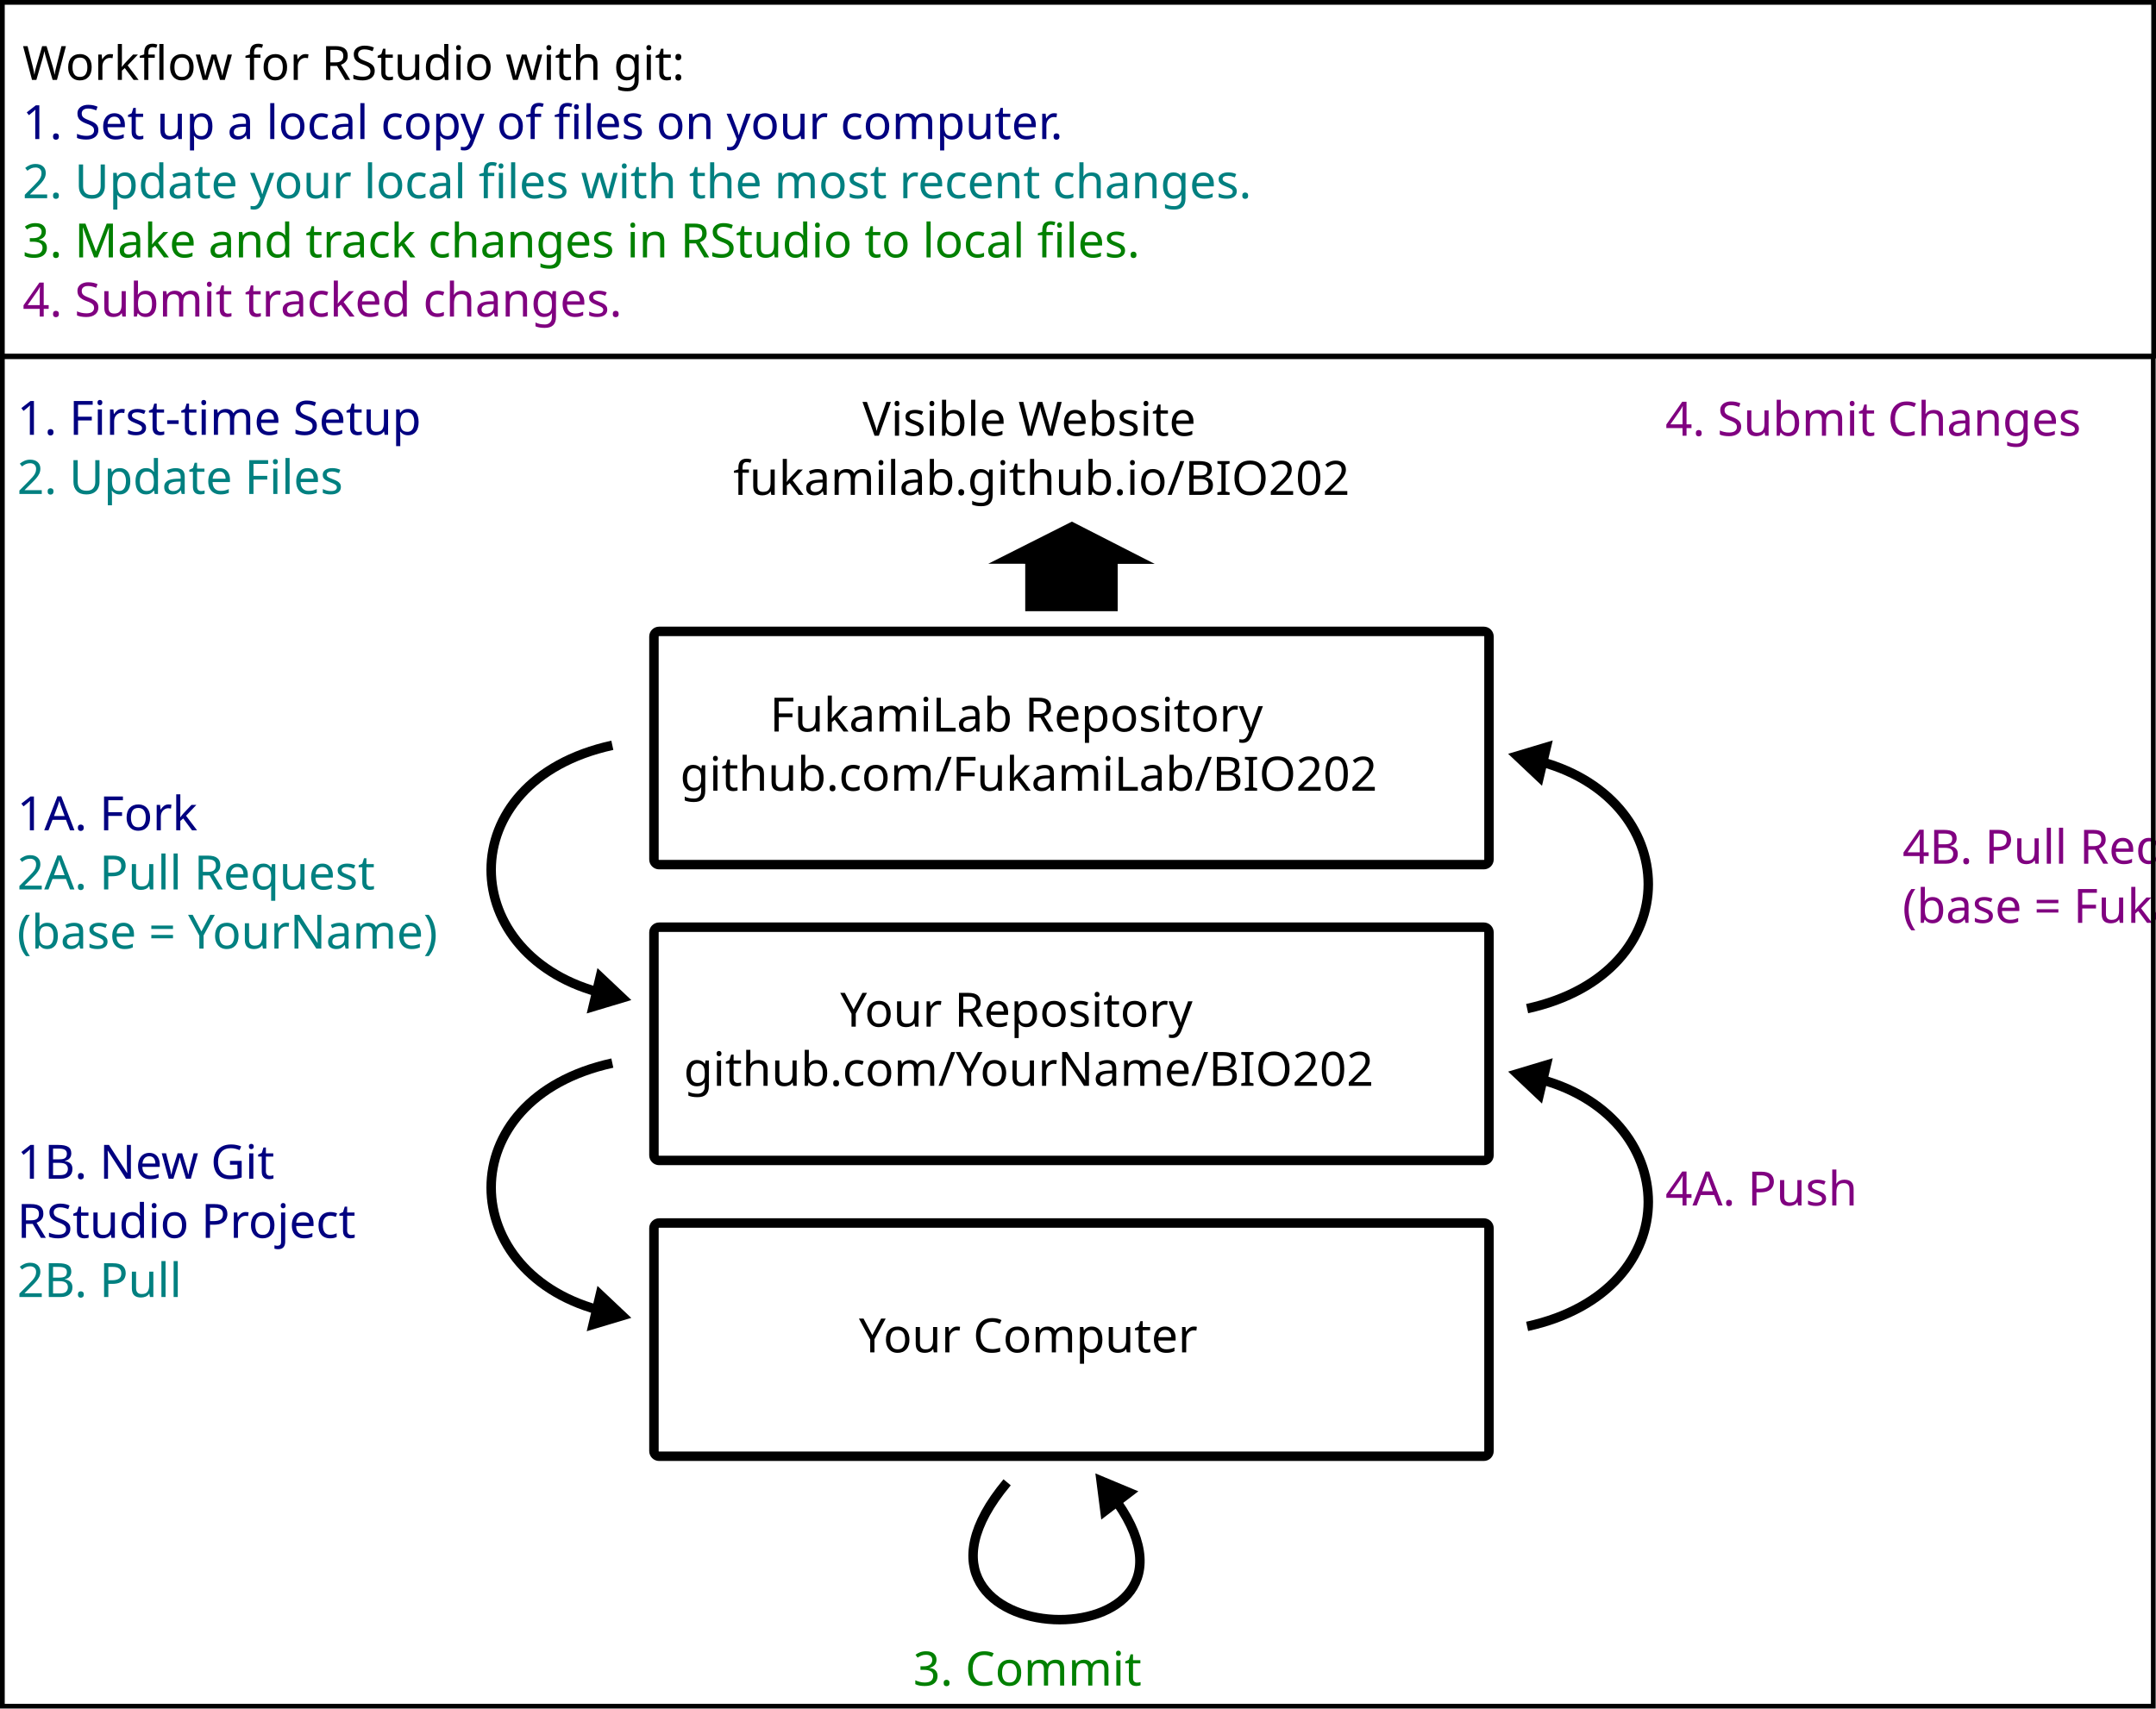
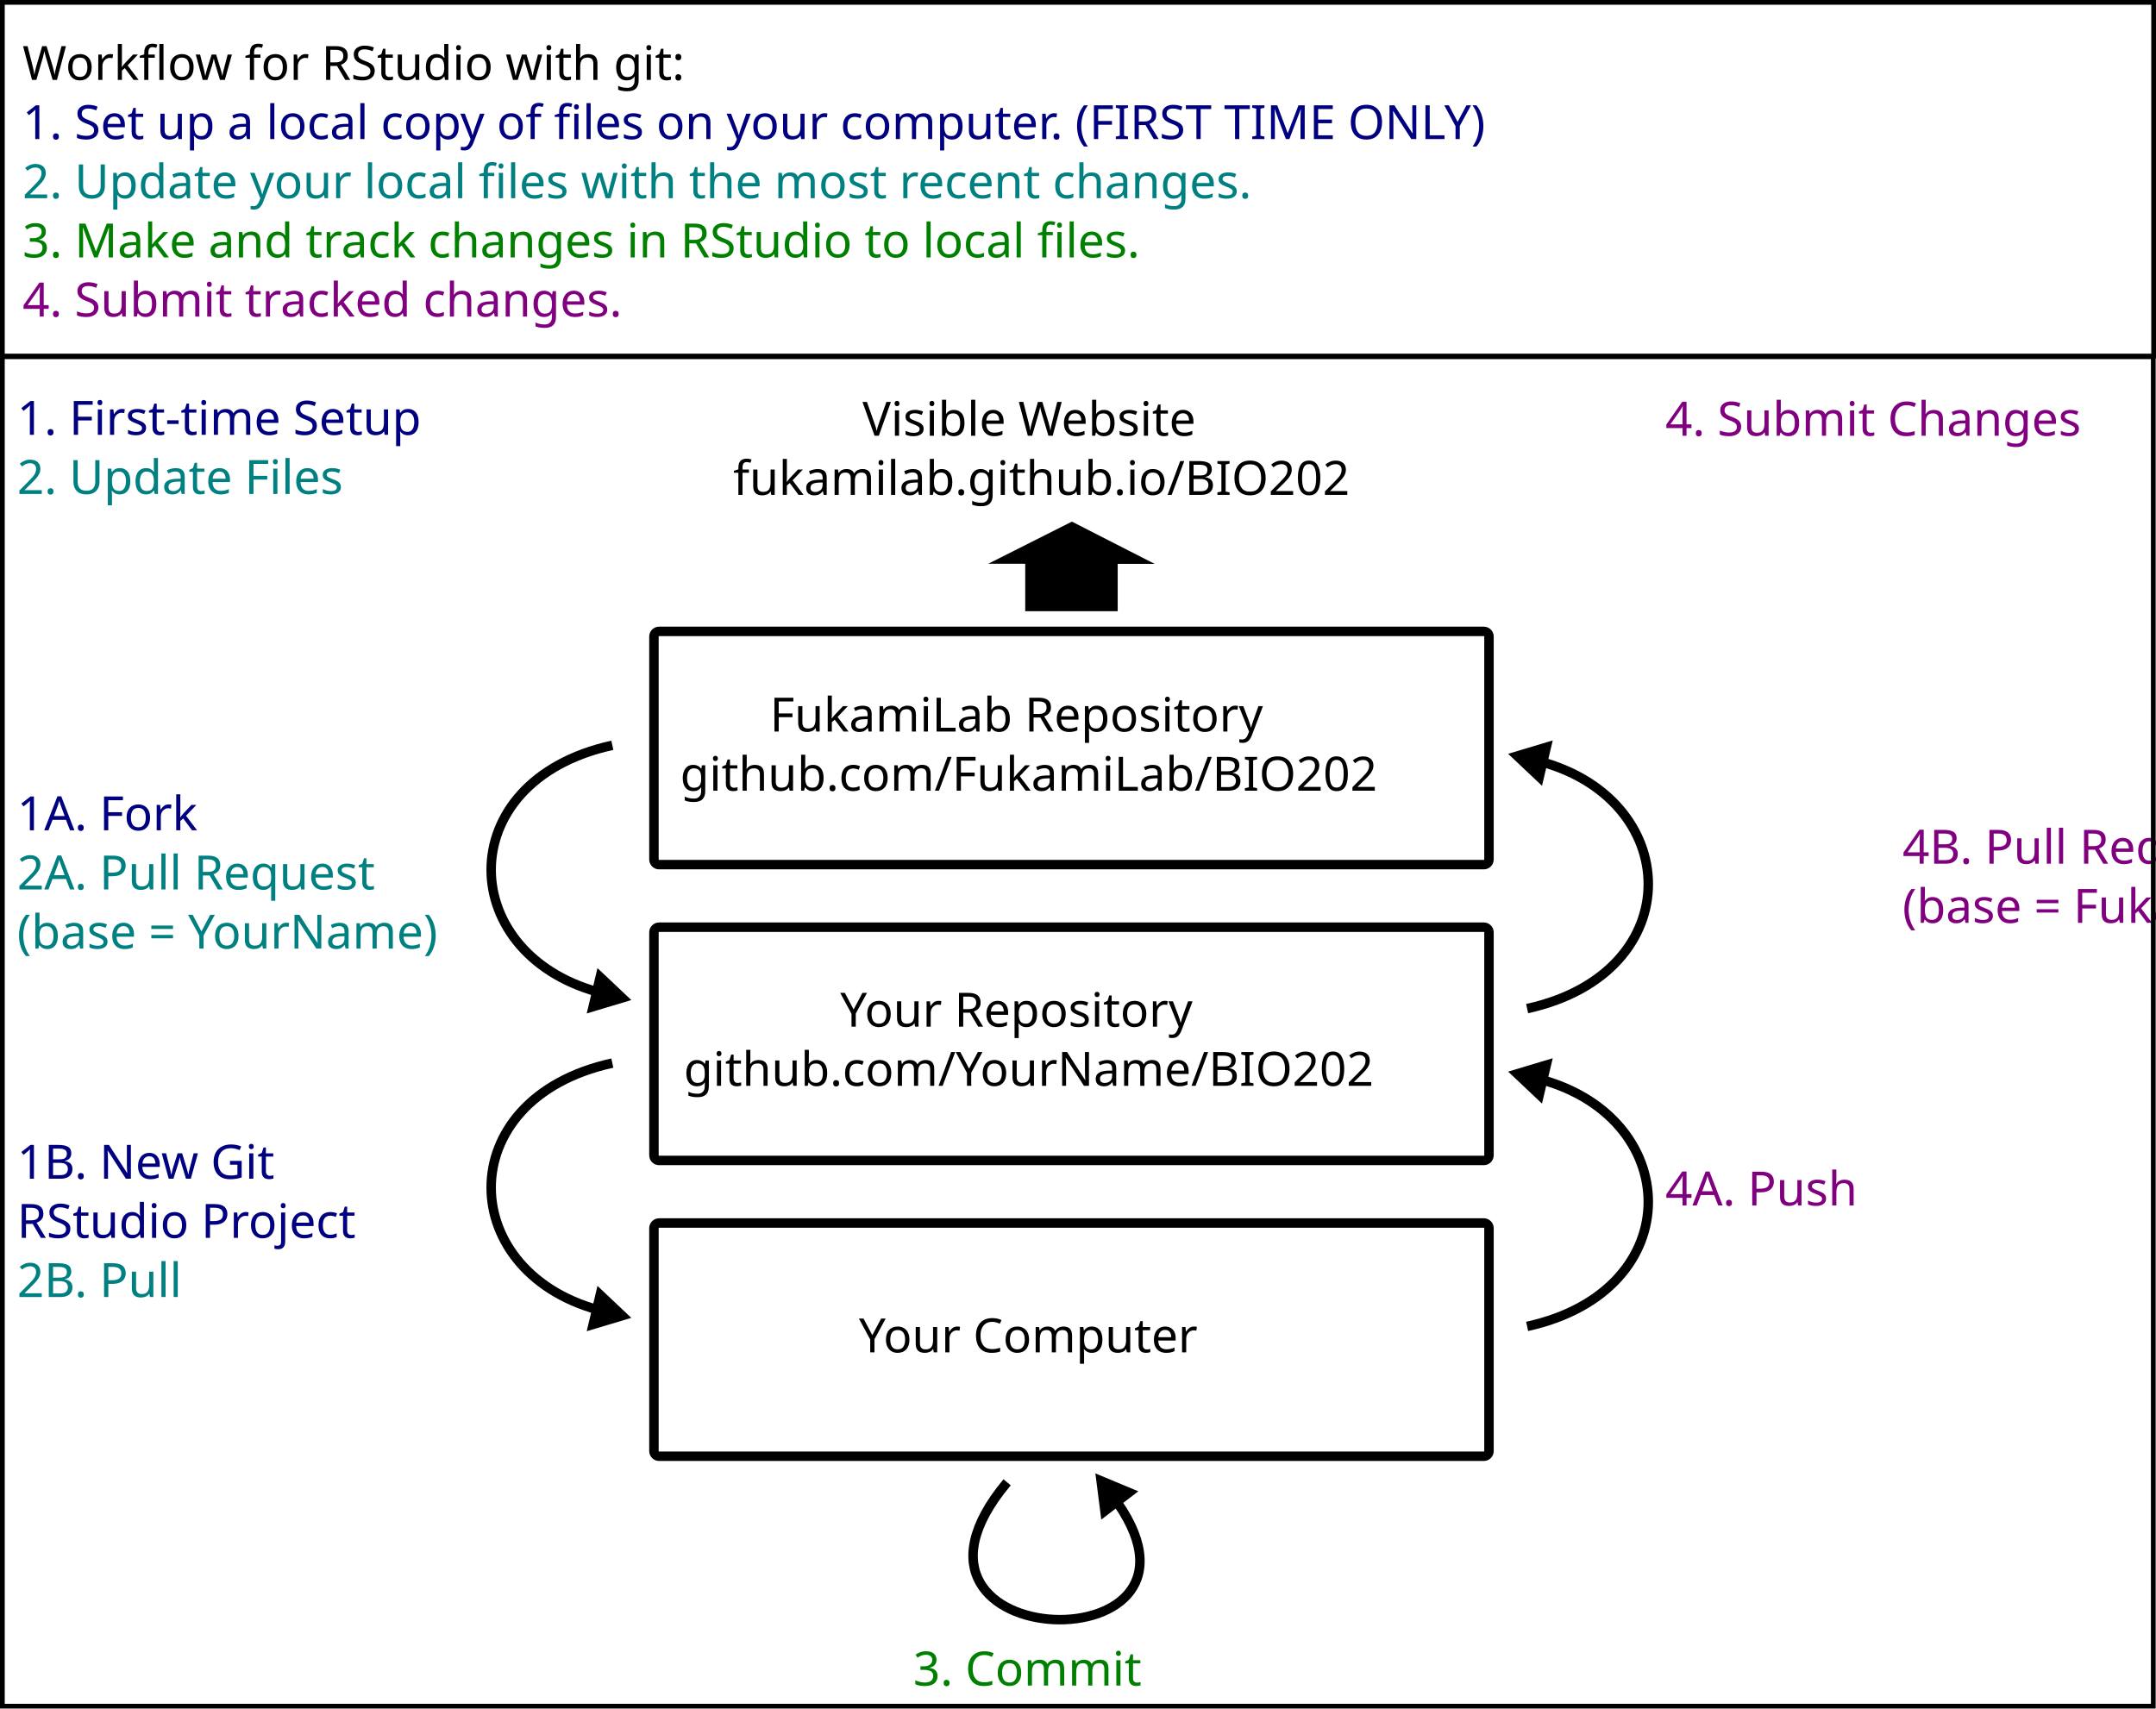
<svg xmlns="http://www.w3.org/2000/svg" width="911.038" height="722.076" viewBox="0 0 911.038 722.077" id="svg2" version="1.1">
  <defs id="defs4">
    <marker orient="auto" refY="0" refX="0" id="TriangleOutM" style="overflow:visible">
      <path id="path4398" d="m 5.77,0 -8.65,5 0,-10 8.65,5 z" style="fill:#000000;fill-opacity:1;fill-rule:evenodd;stroke:#000000;stroke-width:1pt;stroke-opacity:1" transform="scale(0.4,0.4)" />
    </marker>
    <marker orient="auto" refY="0" refX="0" id="TriangleOutM-5" style="overflow:visible">
      <path id="path4398-9" d="m 5.77,0 -8.65,5 0,-10 8.65,5 z" style="fill:#000000;fill-opacity:1;fill-rule:evenodd;stroke:#000000;stroke-width:1pt;stroke-opacity:1" transform="scale(0.4,0.4)" />
    </marker>
    <marker orient="auto" refY="0" refX="0" id="TriangleOutM-0" style="overflow:visible">
      <path id="path4398-2" d="m 5.77,0 -8.65,5 0,-10 8.65,5 z" style="fill:#000000;fill-opacity:1;fill-rule:evenodd;stroke:#000000;stroke-width:1pt;stroke-opacity:1" transform="scale(0.4,0.4)" />
    </marker>
    <marker orient="auto" refY="0" refX="0" id="TriangleOutM-0-4" style="overflow:visible">
      <path id="path4398-2-7" d="m 5.77,0 -8.65,5 0,-10 8.65,5 z" style="fill:#000000;fill-opacity:1;fill-rule:evenodd;stroke:#000000;stroke-width:1pt;stroke-opacity:1" transform="scale(0.4,0.4)" />
    </marker>
    <marker orient="auto" refY="0" refX="0" id="TriangleOutM-0-4-6" style="overflow:visible">
      <path id="path4398-2-7-6" d="m 5.77,0 -8.65,5 0,-10 8.65,5 z" style="fill:#000000;fill-opacity:1;fill-rule:evenodd;stroke:#000000;stroke-width:1pt;stroke-opacity:1" transform="scale(0.4,0.4)" />
    </marker>
  </defs>
  <g id="layer1" transform="translate(202.7579,-417.6273)">
    <text xml:space="preserve" style="font-style:normal;font-weight:normal;font-size:20px;line-height:125%;font-family:sans-serif;text-align:center;letter-spacing:0px;word-spacing:0px;text-anchor:middle;fill:#000000;fill-opacity:1;stroke:none;stroke-width:1px;stroke-linecap:butt;stroke-linejoin:miter;stroke-opacity:1" x="27.143" y="863.791" id="text4142">
      <tspan id="tspan4144" x="27.143" y="863.791" />
    </text>
    <text xml:space="preserve" style="font-style:normal;font-weight:normal;font-size:20px;line-height:125%;font-family:sans-serif;text-align:center;letter-spacing:0px;word-spacing:0px;text-anchor:middle;fill:#000000;fill-opacity:1;stroke:none;stroke-width:1px;stroke-linecap:butt;stroke-linejoin:miter;stroke-opacity:1" x="250.327" y="601.773" id="text4158">
      <tspan id="tspan4160" x="250.327" y="601.773">Visible Website</tspan>
      <tspan x="250.327" y="626.773" id="tspan4162">fukamilab.github.io/BIO202</tspan>
    </text>
    <g id="g4202" transform="translate(1.428566,-0.03356934)">
      <text id="text4138" y="726.823" x="248.703" style="font-style:normal;font-weight:normal;font-size:20px;line-height:125%;font-family:sans-serif;text-align:center;letter-spacing:0px;word-spacing:0px;text-anchor:middle;fill:#000000;fill-opacity:1;stroke:none;stroke-width:1px;stroke-linecap:butt;stroke-linejoin:miter;stroke-opacity:1" xml:space="preserve">
        <tspan y="726.823" x="248.703" id="tspan4140">FukamiLab Repository</tspan>
        <tspan id="tspan4150" y="751.823" x="248.703">github.com/FukamiLab/BIO202</tspan>
      </text>
      <rect ry="2.179" y="684.505" x="72.143" height="98.571" width="352.857" id="rect4136-3" style="fill:none;fill-opacity:1;stroke:#000000;stroke-width:4;stroke-linecap:square;stroke-linejoin:round;stroke-miterlimit:4;stroke-dasharray:none;stroke-dashoffset:0;stroke-opacity:1" />
    </g>
    <g id="g4196" transform="translate(-1.428566,3.554626)">
      <text id="text4146" y="847.973" x="251.56" style="font-style:normal;font-weight:normal;font-size:20px;line-height:125%;font-family:sans-serif;text-align:center;letter-spacing:0px;word-spacing:0px;text-anchor:middle;fill:#000000;fill-opacity:1;stroke:none;stroke-width:1px;stroke-linecap:butt;stroke-linejoin:miter;stroke-opacity:1" xml:space="preserve">
        <tspan y="847.973" x="251.56" id="tspan4148">Your Repository</tspan>
        <tspan id="tspan4152" y="872.973" x="251.56">github.com/YourName/BIO202</tspan>
      </text>
      <rect ry="2.179" y="805.934" x="75" height="98.571" width="352.857" id="rect4136-35" style="fill:none;fill-opacity:1;stroke:#000000;stroke-width:4;stroke-linecap:square;stroke-linejoin:round;stroke-miterlimit:4;stroke-dasharray:none;stroke-dashoffset:0;stroke-opacity:1" />
    </g>
    <g id="g4191">
      <text id="text4154" y="989.181" x="249.941" style="font-style:normal;font-weight:normal;font-size:20px;line-height:125%;font-family:sans-serif;text-align:center;letter-spacing:0px;word-spacing:0px;text-anchor:middle;fill:#000000;fill-opacity:1;stroke:none;stroke-width:1px;stroke-linecap:butt;stroke-linejoin:miter;stroke-opacity:1" xml:space="preserve">
        <tspan y="989.181" x="249.941" id="tspan4156">Your Computer</tspan>
      </text>
      <rect ry="2.179" y="934.505" x="73.571" height="98.571" width="352.857" id="rect4136-32" style="fill:none;fill-opacity:1;stroke:#000000;stroke-width:4;stroke-linecap:square;stroke-linejoin:round;stroke-miterlimit:4;stroke-dasharray:none;stroke-dashoffset:0;stroke-opacity:1" />
    </g>
    <text xml:space="preserve" style="font-style:normal;font-weight:normal;font-size:20px;line-height:125%;font-family:sans-serif;text-align:start;letter-spacing:0px;word-spacing:0px;text-anchor:start;fill:#000000;fill-opacity:1;stroke:none;stroke-width:1px;stroke-linecap:butt;stroke-linejoin:miter;stroke-opacity:1" x="-195.516" y="601.382" id="text4214">
      <tspan x="-195.516" y="601.382" id="tspan4243" style="text-align:start;text-anchor:start;fill:#000080">1. First-time Setup</tspan>
      <tspan x="-195.516" y="626.382" style="text-align:start;text-anchor:start;fill:#008080" id="tspan6246">2. Update Files</tspan>
    </text>
    <text xml:space="preserve" style="font-style:normal;font-weight:normal;font-size:20px;line-height:125%;font-family:sans-serif;text-align:start;letter-spacing:0px;word-spacing:0px;text-anchor:start;fill:#000000;fill-opacity:1;stroke:none;stroke-width:1px;stroke-linecap:butt;stroke-linejoin:miter;stroke-opacity:1" x="500.948" y="601.773" id="text4214-3">
      <tspan x="500.948" y="601.773" id="tspan4218-1" style="text-align:start;text-anchor:start;fill:#800080">4. Submit Changes</tspan>
    </text>
    <path style="fill:none;fill-rule:evenodd;stroke:#000000;stroke-width:4;stroke-linecap:butt;stroke-linejoin:miter;stroke-miterlimit:4;stroke-dasharray:none;stroke-opacity:1;marker-end:url(#TriangleOutM)" d="m 55.987,732.608 c -69.222,15.149 -66.304,90.06 -3.03,105.056" id="path4247" />
    <path style="fill:none;fill-rule:evenodd;stroke:#000000;stroke-width:4;stroke-linecap:butt;stroke-linejoin:miter;stroke-miterlimit:4;stroke-dasharray:none;stroke-opacity:1;marker-end:url(#TriangleOutM-5)" d="m 55.987,866.918 c -69.222,15.149 -66.304,90.06 -3.03,105.056" id="path4247-2" />
    <path style="fill:none;fill-rule:evenodd;stroke:#000000;stroke-width:4;stroke-linecap:butt;stroke-linejoin:miter;stroke-miterlimit:4;stroke-dasharray:none;stroke-opacity:1;marker-end:url(#TriangleOutM-0)" d="m 442.544,843.888 c 69.222,-15.149 66.304,-90.06 3.03,-105.056" id="path4247-4" />
    <path style="fill:none;fill-rule:evenodd;stroke:#000000;stroke-width:4;stroke-linecap:butt;stroke-linejoin:miter;stroke-miterlimit:4;stroke-dasharray:none;stroke-opacity:1;marker-end:url(#TriangleOutM-0-4)" d="m 442.544,978.197 c 69.222,-15.149 66.304,-90.06 3.03,-105.056" id="path4247-4-8" />
    <text xml:space="preserve" style="font-style:normal;font-weight:normal;font-size:20px;line-height:125%;font-family:sans-serif;text-align:start;letter-spacing:0px;word-spacing:0px;text-anchor:start;fill:#000000;fill-opacity:1;stroke:none;stroke-width:1px;stroke-linecap:butt;stroke-linejoin:miter;stroke-opacity:1" x="-195.516" y="768.53" id="text4450">
      <tspan id="tspan4452" x="-195.516" y="768.53" style="text-align:start;text-anchor:start;fill:#000080">1A. Fork</tspan>
      <tspan x="-195.516" y="793.53" id="tspan4454" style="text-align:start;text-anchor:start;fill:#008080">2A. Pull Request</tspan>
      <tspan x="-195.516" y="818.53" id="tspan4456" style="text-align:start;text-anchor:start;fill:#008080">(base = YourName)</tspan>
    </text>
    <text xml:space="preserve" style="font-style:normal;font-weight:normal;font-size:20px;line-height:125%;font-family:sans-serif;text-align:start;letter-spacing:0px;word-spacing:0px;text-anchor:start;fill:#000000;fill-opacity:1;stroke:none;stroke-width:1px;stroke-linecap:butt;stroke-linejoin:miter;stroke-opacity:1" x="-195.516" y="915.791" id="text4450-2">
      <tspan x="-195.516" y="915.791" style="text-align:start;text-anchor:start;fill:#000080" id="tspan6275">1B. New Git</tspan>
      <tspan x="-195.516" y="940.791" style="text-align:start;text-anchor:start;fill:#000080" id="tspan6279">RStudio Project</tspan>
      <tspan x="-195.516" y="965.791" id="tspan4456-3" style="text-align:start;text-anchor:start;fill:#008080">2B. Pull</tspan>
    </text>
    <text xml:space="preserve" style="font-style:normal;font-weight:normal;font-size:20px;line-height:125%;font-family:sans-serif;text-align:start;letter-spacing:0px;word-spacing:0px;text-anchor:start;fill:#000000;fill-opacity:1;stroke:none;stroke-width:1px;stroke-linecap:butt;stroke-linejoin:miter;stroke-opacity:1;" x="500.948" y="782.651" id="text4504">
      <tspan id="tspan4506" x="601.163" y="782.651" style="fill:#800080;text-anchor:start;text-align:start;">4B. Pull Request</tspan>
      <tspan x="601.163" y="807.651" id="tspan4508" style="fill:#800080;text-anchor:start;text-align:start;">(base = FukamiLab)</tspan>
    </text>
    <text xml:space="preserve" style="font-style:normal;font-weight:normal;font-size:20px;line-height:125%;font-family:sans-serif;text-align:start;letter-spacing:0px;word-spacing:0px;text-anchor:start;fill:#000000;fill-opacity:1;stroke:none;stroke-width:1px;stroke-linecap:butt;stroke-linejoin:miter;stroke-opacity:1" x="500.948" y="927.098" id="text4504-3">
      <tspan x="500.948" y="927.098" id="tspan4508-6" style="text-align:start;text-anchor:start;fill:#800080">4A. Push</tspan>
    </text>
    <path style="fill:none;fill-rule:evenodd;stroke:#000000;stroke-width:4;stroke-linecap:butt;stroke-linejoin:miter;stroke-miterlimit:4;stroke-dasharray:none;stroke-opacity:1;marker-end:url(#TriangleOutM-0-4-6)" d="m 222.809,1044.091 c -62.032,74.268 100.099,78.62 44.18,5.268" id="path4247-4-8-0" />
    <text xml:space="preserve" style="font-style:normal;font-weight:normal;font-size:20px;line-height:125%;font-family:sans-serif;text-align:center;letter-spacing:0px;word-spacing:0px;text-anchor:middle;fill:#000000;fill-opacity:1;stroke:none;stroke-width:1px;stroke-linecap:butt;stroke-linejoin:miter;stroke-opacity:1" x="244.373" y="1129.982" id="text4504-3-4">
      <tspan x="244.373" y="1129.982" id="tspan4508-6-2" style="fill:#008000">3. Commit</tspan>
    </text>
    <g id="g5940" transform="translate(-15.68059,0)">
      <rect rx="0" ry="2.179" y="653.791" x="246.145" height="22.143" width="39.072" id="rect5936" style="fill:#000000;fill-opacity:1;stroke:#000000;stroke-width:0;stroke-linecap:square;stroke-linejoin:miter;stroke-miterlimit:4;stroke-dasharray:none;stroke-dashoffset:0;stroke-opacity:1" />
      <path transform="matrix(1.14262,0,0,0.3346465,-30.11489,436.9163)" d="m 289.643,654.505 -30.768,-0.093 -30.768,-0.093 15.465,-26.599 15.465,-26.599 15.303,26.693 z" id="path5938" style="fill:#000000;fill-opacity:1;stroke:#000000;stroke-width:0;stroke-linecap:square;stroke-linejoin:miter;stroke-miterlimit:4;stroke-dasharray:none;stroke-dashoffset:0;stroke-opacity:1" />
    </g>
    <text xml:space="preserve" style="font-style:normal;font-weight:normal;font-size:20px;line-height:125%;font-family:sans-serif;text-align:start;letter-spacing:0px;word-spacing:0px;text-anchor:start;fill:#000000;fill-opacity:1;stroke:none;stroke-width:1px;stroke-linecap:butt;stroke-linejoin:miter;stroke-opacity:1" x="-193.24" y="451.408" id="text5946">
      <tspan id="tspan5948" x="-193.24" y="451.408" style="text-align:start;text-anchor:start">Workflow for RStudio with git:</tspan>
-       <tspan x="-193.24" y="476.408" id="tspan5950" style="text-align:start;text-anchor:start;fill:#000080">1. Set up a local copy of files on your computer.</tspan>
+       <tspan x="-193.24" y="476.408" id="tspan5950" style="text-align:start;text-anchor:start;fill:#000080">1. Set up a local copy of files on your computer. (FIRST TIME ONLY)</tspan>
      <tspan x="-193.24" y="501.408" id="tspan5952" style="text-align:start;text-anchor:start;fill:#008080">2. Update your local files with the most recent changes.</tspan>
      <tspan x="-193.24" y="526.408" id="tspan5954" style="text-align:start;text-anchor:start;fill:#008000">3. Make and track changes in RStudio to local files.</tspan>
      <tspan x="-193.24" y="551.408" id="tspan5956" style="text-align:start;text-anchor:start;fill:#800080">4. Submit tracked changes. </tspan>
    </text>
    <text xml:space="preserve" style="font-style:normal;font-weight:normal;font-size:20px;line-height:125%;font-family:sans-serif;text-align:center;letter-spacing:0px;word-spacing:0px;text-anchor:middle;fill:#000000;fill-opacity:1;stroke:none;stroke-width:1px;stroke-linecap:butt;stroke-linejoin:miter;stroke-opacity:1" x="-173.379" y="911.408" id="text6248">
      <tspan id="tspan6250" x="-173.379" y="911.408" />
    </text>
    <text xml:space="preserve" style="font-style:normal;font-weight:normal;font-size:20px;line-height:125%;font-family:sans-serif;text-align:center;letter-spacing:0px;word-spacing:0px;text-anchor:middle;fill:#000000;fill-opacity:1;stroke:none;stroke-width:1px;stroke-linecap:butt;stroke-linejoin:miter;stroke-opacity:1" x="-169.093" y="919.98" id="text6252">
      <tspan id="tspan6254" x="-169.093" y="919.98" />
    </text>
    <rect style="fill:none;fill-opacity:1;stroke:#000000;stroke-width:2;stroke-linecap:square;stroke-linejoin:miter;stroke-miterlimit:4;stroke-dasharray:none;stroke-dashoffset:0;stroke-opacity:1" id="rect6258" width="909.038" height="149.479" x="-201.758" y="418.627" ry="0" />
    <rect style="fill:none;fill-opacity:1;stroke:#000000;stroke-width:2;stroke-linecap:square;stroke-linejoin:miter;stroke-miterlimit:4;stroke-dasharray:none;stroke-dashoffset:0;stroke-opacity:1" id="rect6258-2" width="908.891" height="570.305" x="-201.758" y="568.399" ry="0" />
  </g>
</svg>
